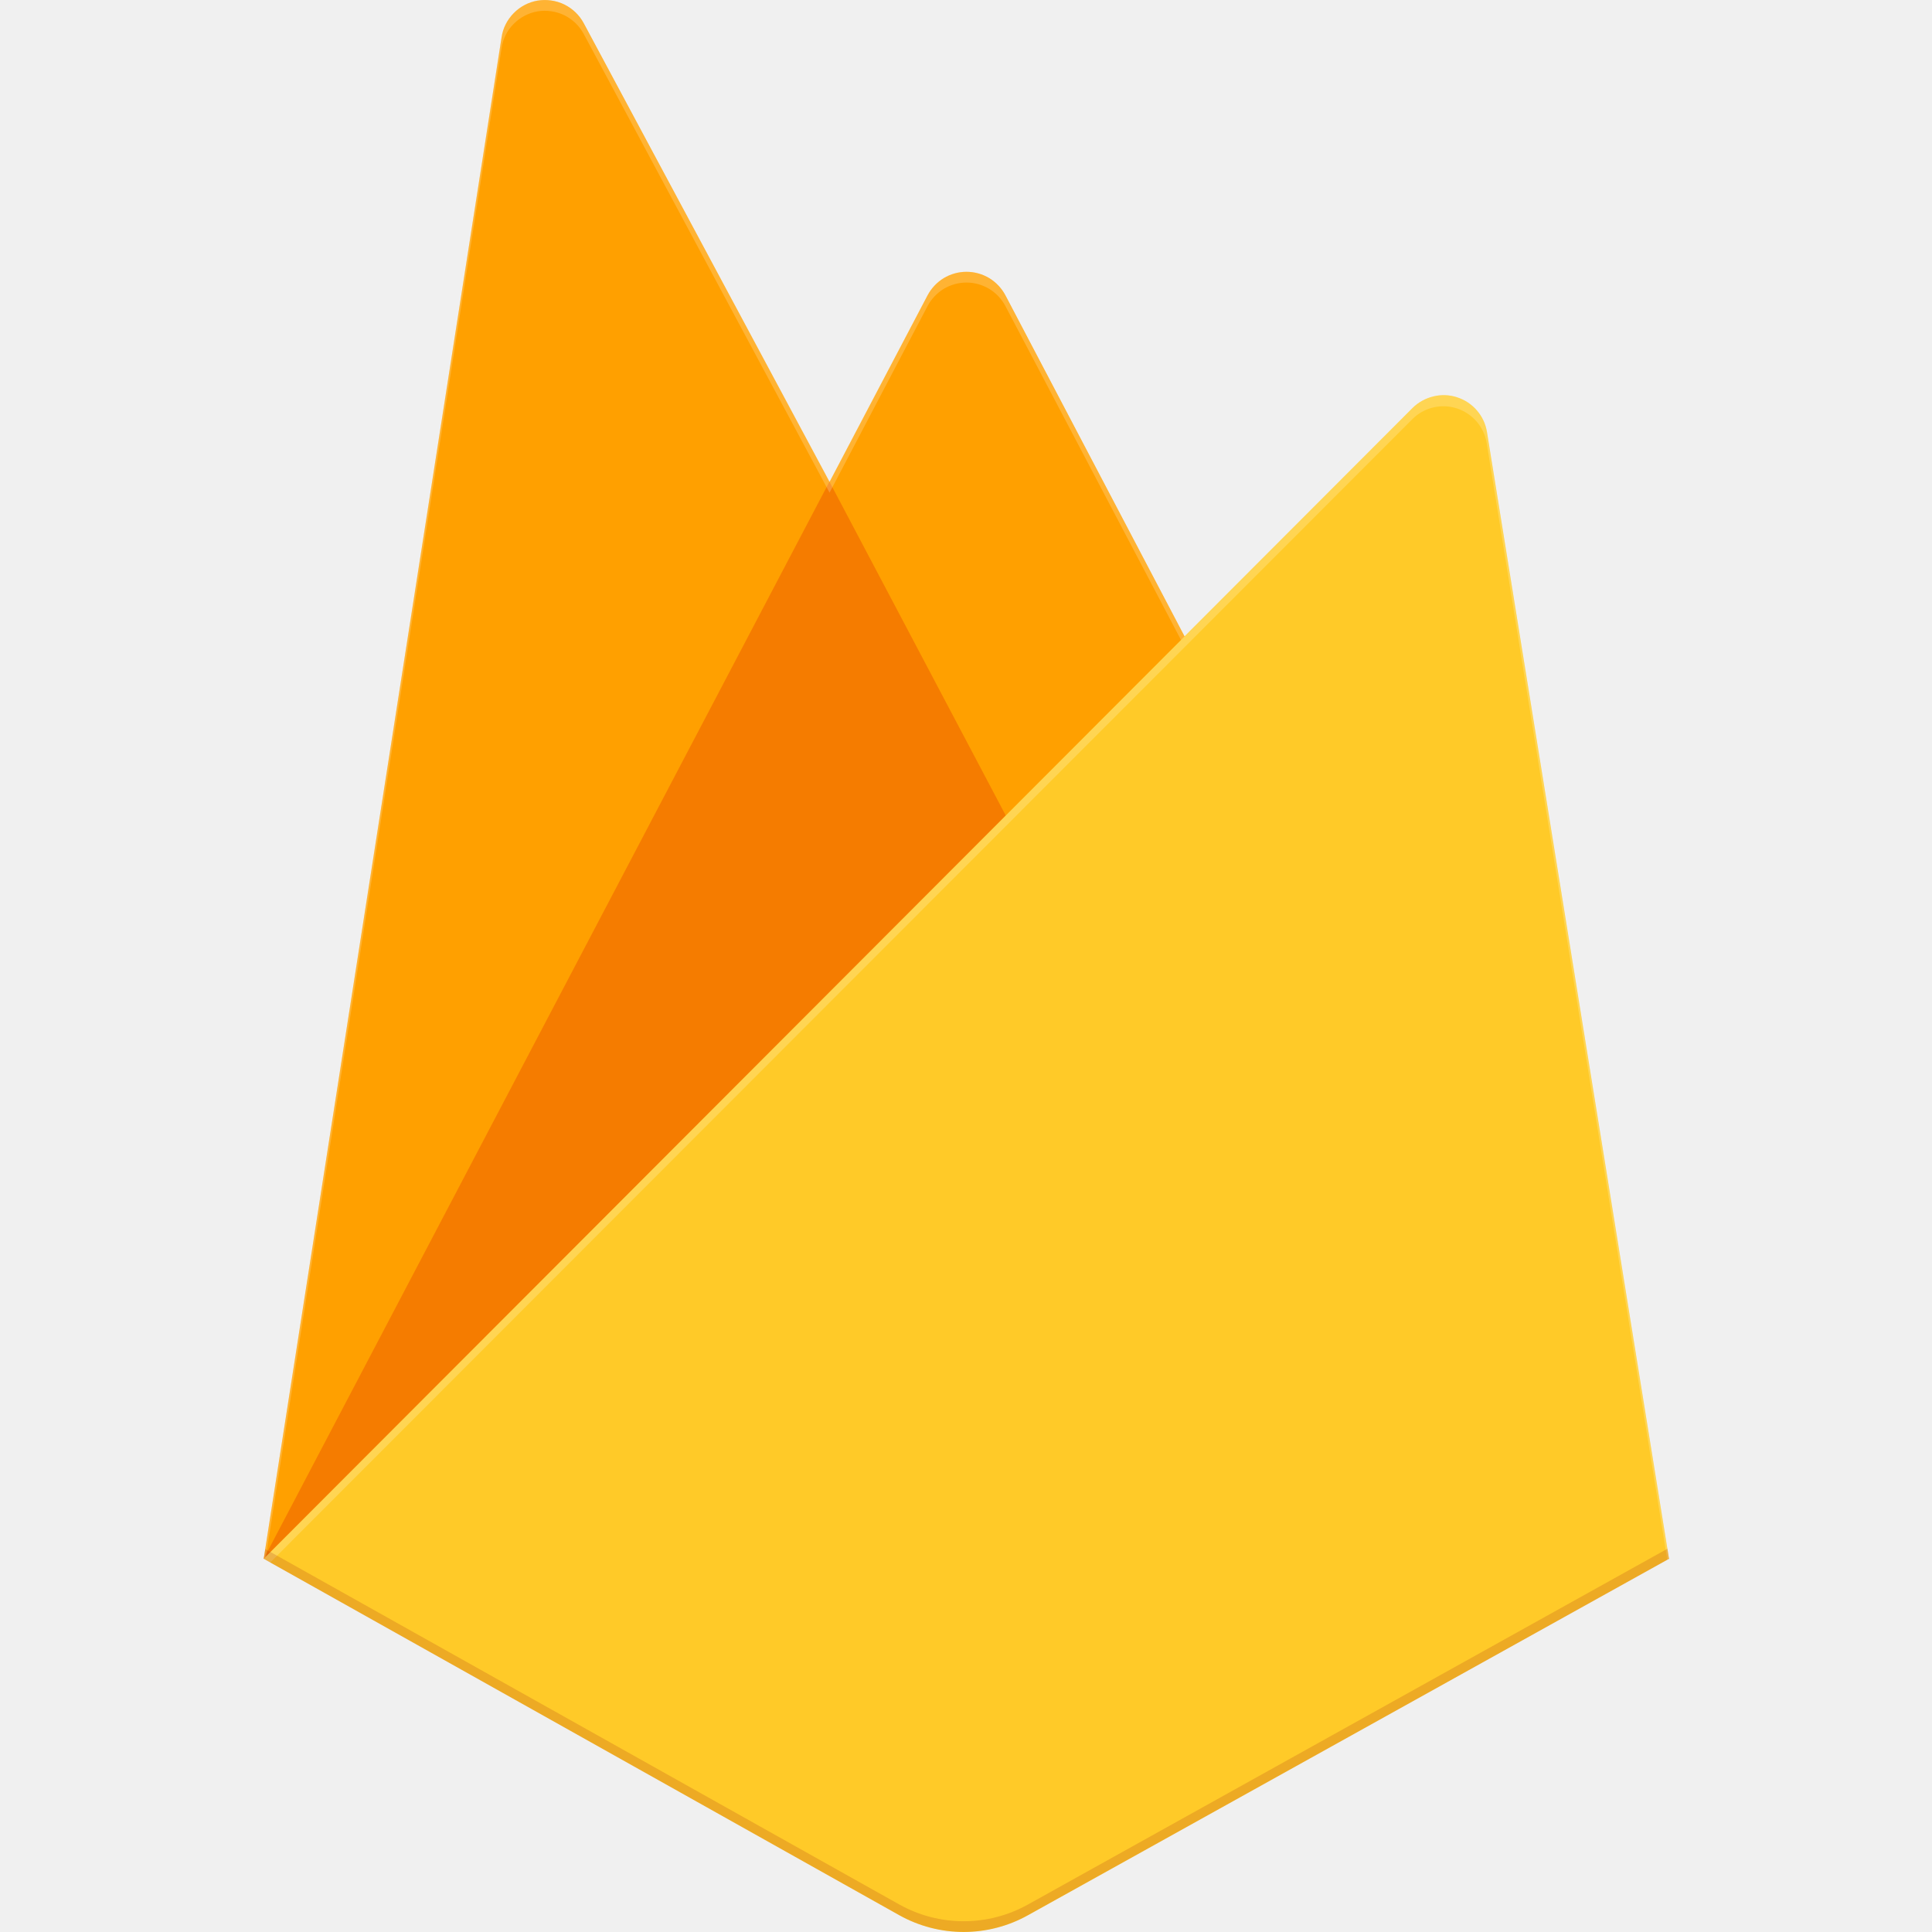
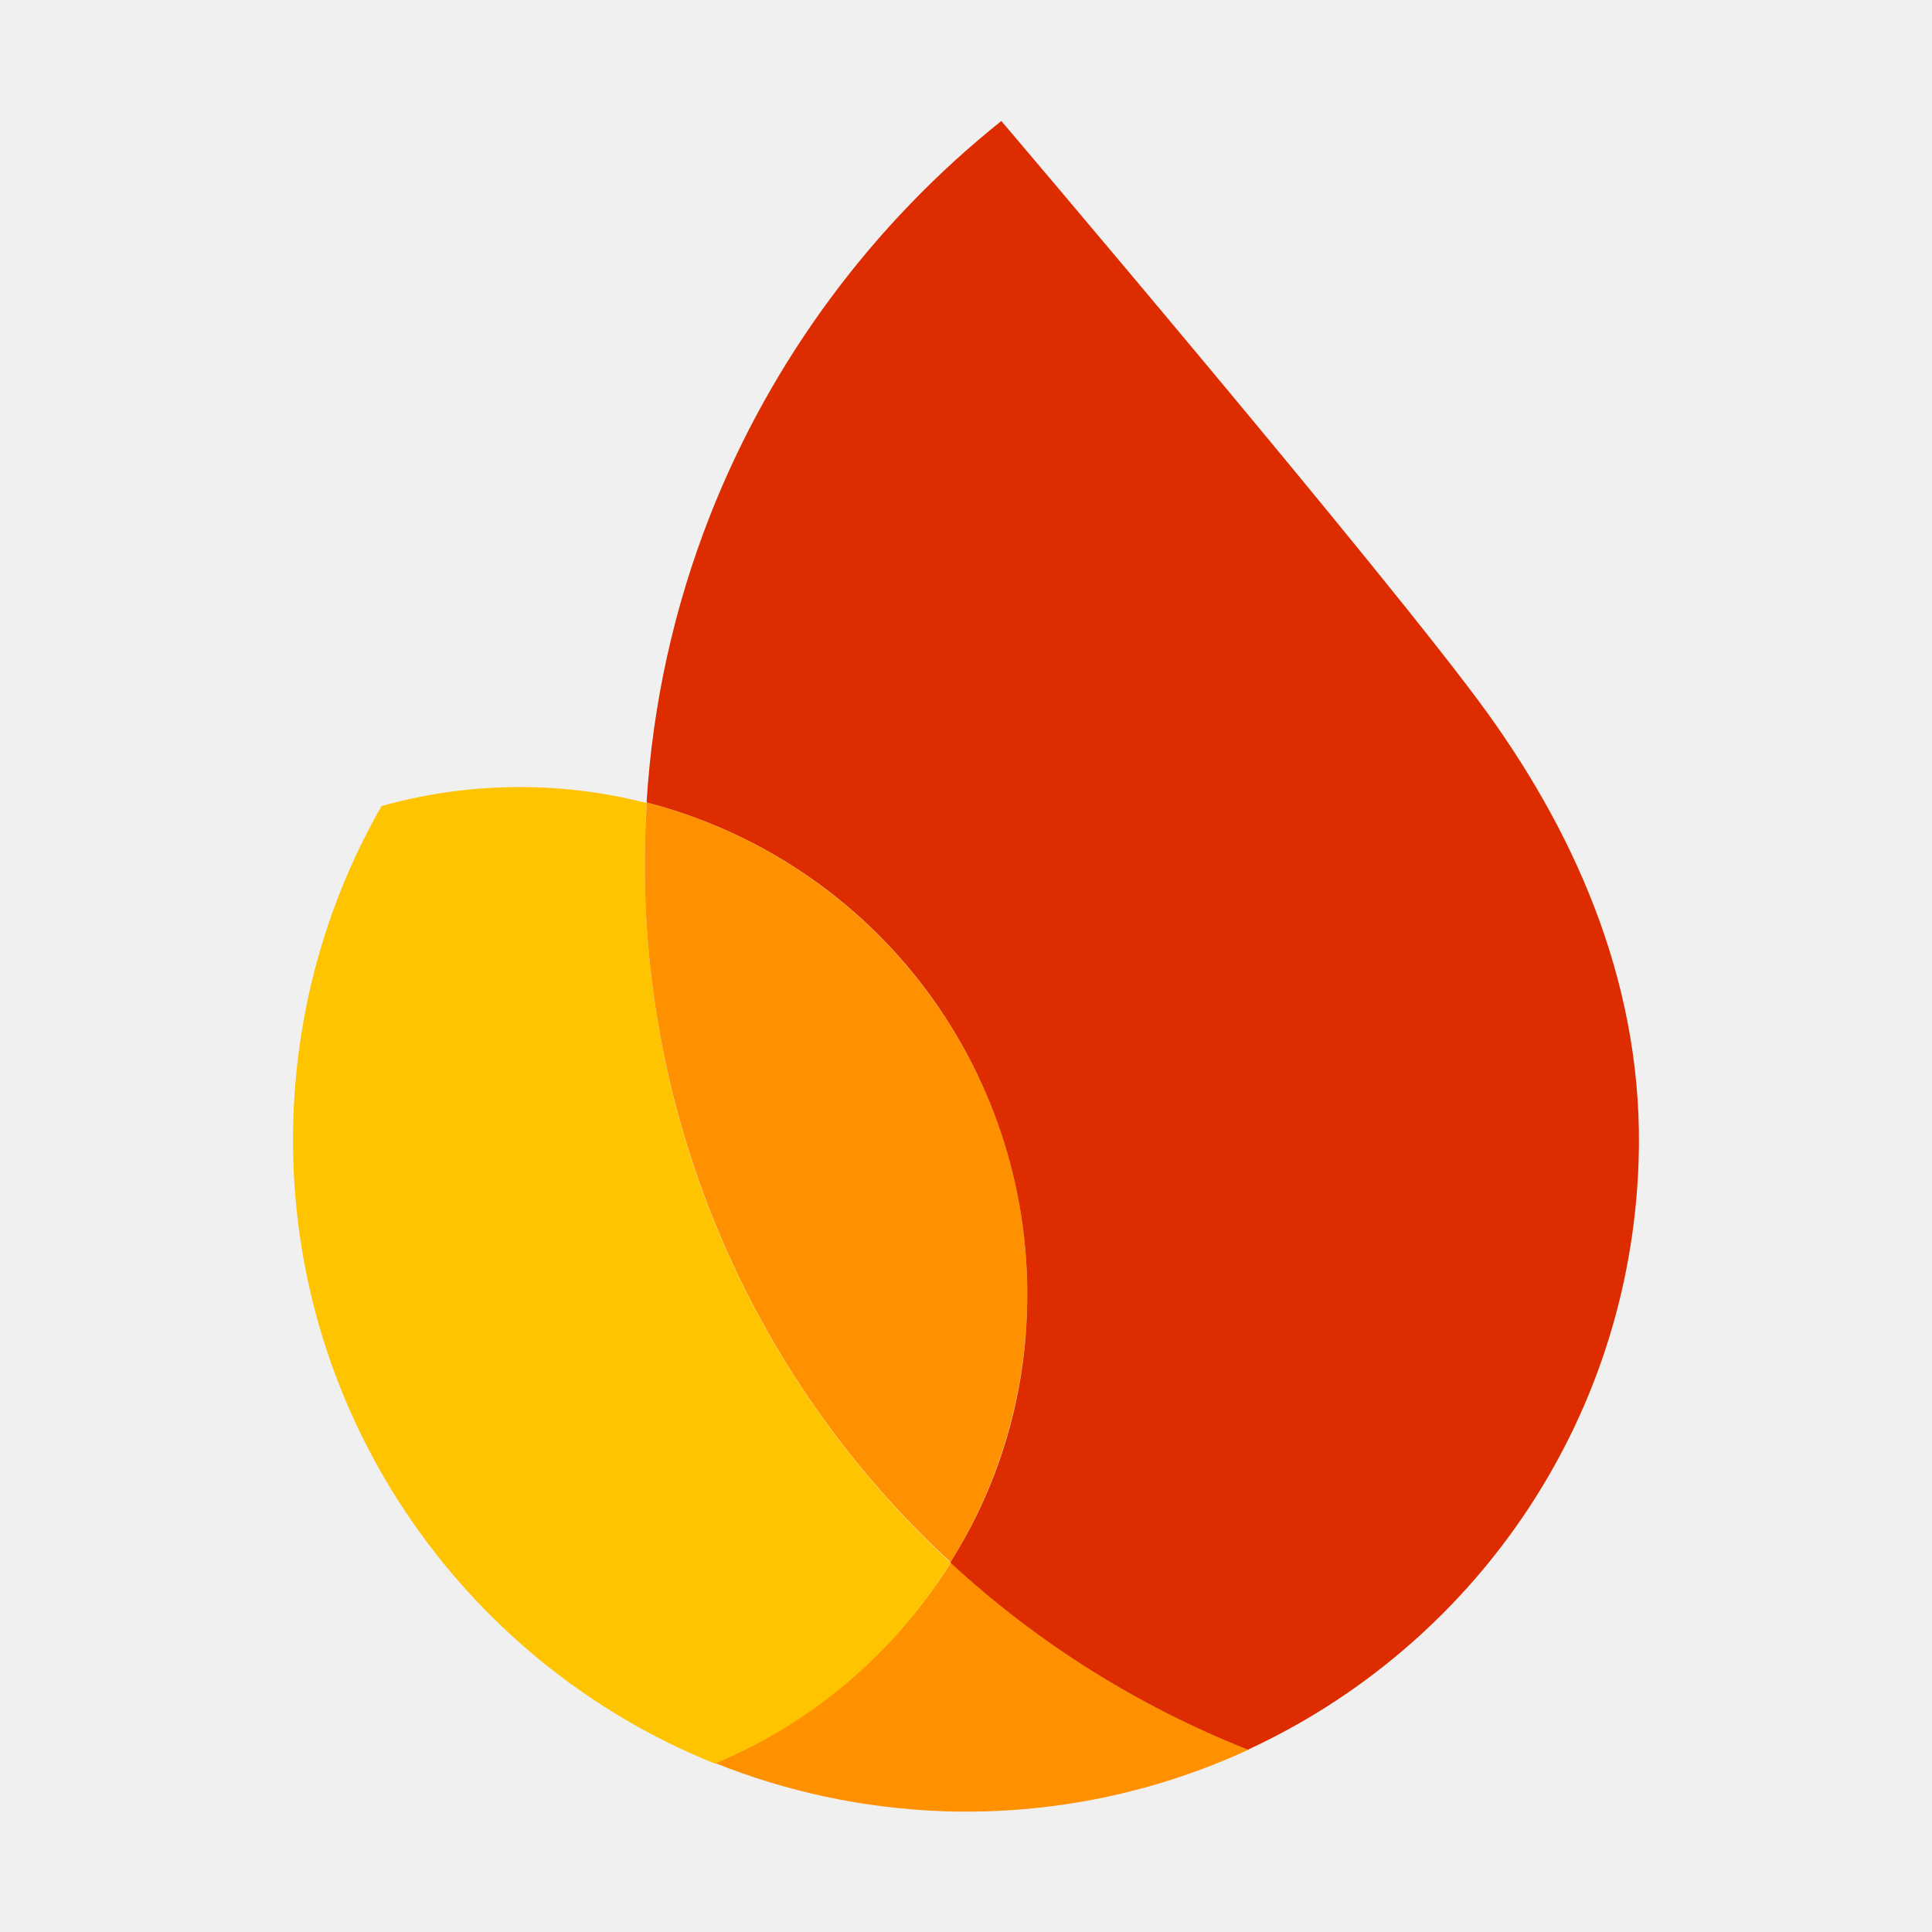
- <svg xmlns="http://www.w3.org/2000/svg" width="16" height="16" viewBox="0 0 16 16" fill="none">
-   <g clip-path="url(#clip0_9_131)">
-     <path d="M2.184 12.909L4.154 0.308C4.165 0.232 4.201 0.163 4.254 0.109C4.308 0.054 4.377 0.018 4.452 0.005C4.527 -0.007 4.605 0.004 4.673 0.037C4.742 0.071 4.798 0.125 4.834 0.192L6.87 3.991L7.682 2.445C7.713 2.387 7.759 2.338 7.816 2.303C7.873 2.269 7.938 2.251 8.004 2.251C8.07 2.251 8.135 2.269 8.192 2.303C8.249 2.338 8.295 2.387 8.326 2.445L13.822 12.909H2.184Z" fill="#FFA000" />
-     <path d="M8.988 8.001L6.869 3.989L2.184 12.909L8.988 8.001Z" fill="#F57C00" />
-     <path d="M13.822 12.909L12.314 3.575C12.303 3.51 12.274 3.448 12.23 3.398C12.186 3.347 12.129 3.31 12.066 3.29C12.002 3.269 11.934 3.267 11.87 3.283C11.805 3.299 11.745 3.332 11.698 3.379L2.184 12.909L7.449 15.862C7.611 15.952 7.794 16 7.981 16C8.167 16 8.35 15.952 8.512 15.862L13.822 12.909Z" fill="#FFCA28" />
-     <path d="M12.314 3.575C12.303 3.51 12.274 3.448 12.23 3.398C12.186 3.347 12.129 3.31 12.066 3.29C12.002 3.269 11.934 3.267 11.87 3.283C11.805 3.299 11.746 3.332 11.698 3.379L9.81 5.272L8.325 2.445C8.294 2.387 8.248 2.338 8.191 2.303C8.134 2.269 8.069 2.251 8.003 2.251C7.937 2.251 7.872 2.269 7.815 2.303C7.759 2.338 7.712 2.387 7.681 2.445L6.87 3.991L4.833 0.192C4.797 0.125 4.741 0.071 4.672 0.037C4.603 0.004 4.526 -0.007 4.451 0.005C4.376 0.018 4.306 0.055 4.253 0.109C4.199 0.163 4.164 0.233 4.153 0.309L2.184 12.909H2.178L2.184 12.917L2.236 12.942L11.696 3.472C11.743 3.424 11.802 3.391 11.867 3.375C11.932 3.359 12 3.361 12.064 3.382C12.127 3.402 12.184 3.44 12.228 3.49C12.272 3.541 12.301 3.602 12.312 3.668L13.808 12.918L13.822 12.909L12.314 3.575ZM2.202 12.892L4.154 0.398C4.165 0.322 4.2 0.252 4.254 0.198C4.307 0.144 4.377 0.107 4.452 0.094C4.527 0.082 4.604 0.093 4.673 0.126C4.742 0.16 4.798 0.214 4.834 0.281L6.87 4.08L7.682 2.534C7.713 2.476 7.759 2.427 7.816 2.392C7.873 2.358 7.938 2.34 8.004 2.34C8.07 2.34 8.135 2.358 8.192 2.392C8.249 2.427 8.295 2.476 8.326 2.534L9.781 5.301L2.201 12.892H2.202Z" fill="white" fill-opacity="0.2" />
-     <path opacity="0.2" d="M8.512 15.773C8.35 15.863 8.167 15.911 7.981 15.911C7.794 15.911 7.611 15.863 7.449 15.773L2.197 12.829L2.184 12.91L7.448 15.861C7.611 15.952 7.794 15.999 7.98 15.999C8.167 15.999 8.35 15.952 8.512 15.861L13.822 12.91L13.809 12.826L8.512 15.773L8.512 15.773Z" fill="#A52714" />
-   </g>
-   <defs>
-     <clipPath id="clip0_9_131">
-       <rect width="16" height="16" fill="white" />
-     </clipPath>
-   </defs>
+ <svg xmlns="http://www.w3.org/2000/svg" width="40" height="40" viewBox="0 0 40 40" fill="none">
+   <path d="M14.8 36.5C16.262 37.087 17.85 37.438 19.525 37.5C21.788 37.575 23.925 37.112 25.85 36.225C23.55 35.325 21.462 34 19.688 32.35C18.528 34.202 16.826 35.651 14.812 36.5H14.8Z" fill="#FF9100" />
+   <path d="M19.675 32.35C15.613 28.6 13.15 23.163 13.363 17.2C13.363 17.012 13.375 16.812 13.387 16.625C11.584 16.165 9.692 16.186 7.9 16.688C6.812 18.587 6.162 20.762 6.075 23.1C5.862 29.125 9.512 34.388 14.8 36.513C16.819 35.673 18.523 34.221 19.675 32.362V32.35Z" fill="#FFC400" />
+   <path d="M19.675 32.35C20.649 30.79 21.197 29.001 21.262 27.163C21.438 22.137 18.062 17.825 13.387 16.613C13.387 16.8 13.363 17 13.363 17.188C13.258 20.019 13.768 22.839 14.858 25.455C15.947 28.07 17.591 30.418 19.675 32.338V32.35Z" fill="#FF9100" />
+   <path d="M20.738 2.5C18.075 4.625 15.975 7.438 14.7 10.675C13.955 12.573 13.512 14.577 13.387 16.613C15.705 17.212 17.749 18.584 19.181 20.502C20.613 22.421 21.347 24.77 21.262 27.163C21.205 29.002 20.657 30.793 19.675 32.35C21.471 34.012 23.561 35.326 25.837 36.225C30.462 34.087 33.737 29.5 33.925 24.062C34.05 20.538 32.7 17.4 30.788 14.75C28.762 11.95 20.738 2.513 20.738 2.513V2.5Z" fill="#DD2C00" />
</svg>
